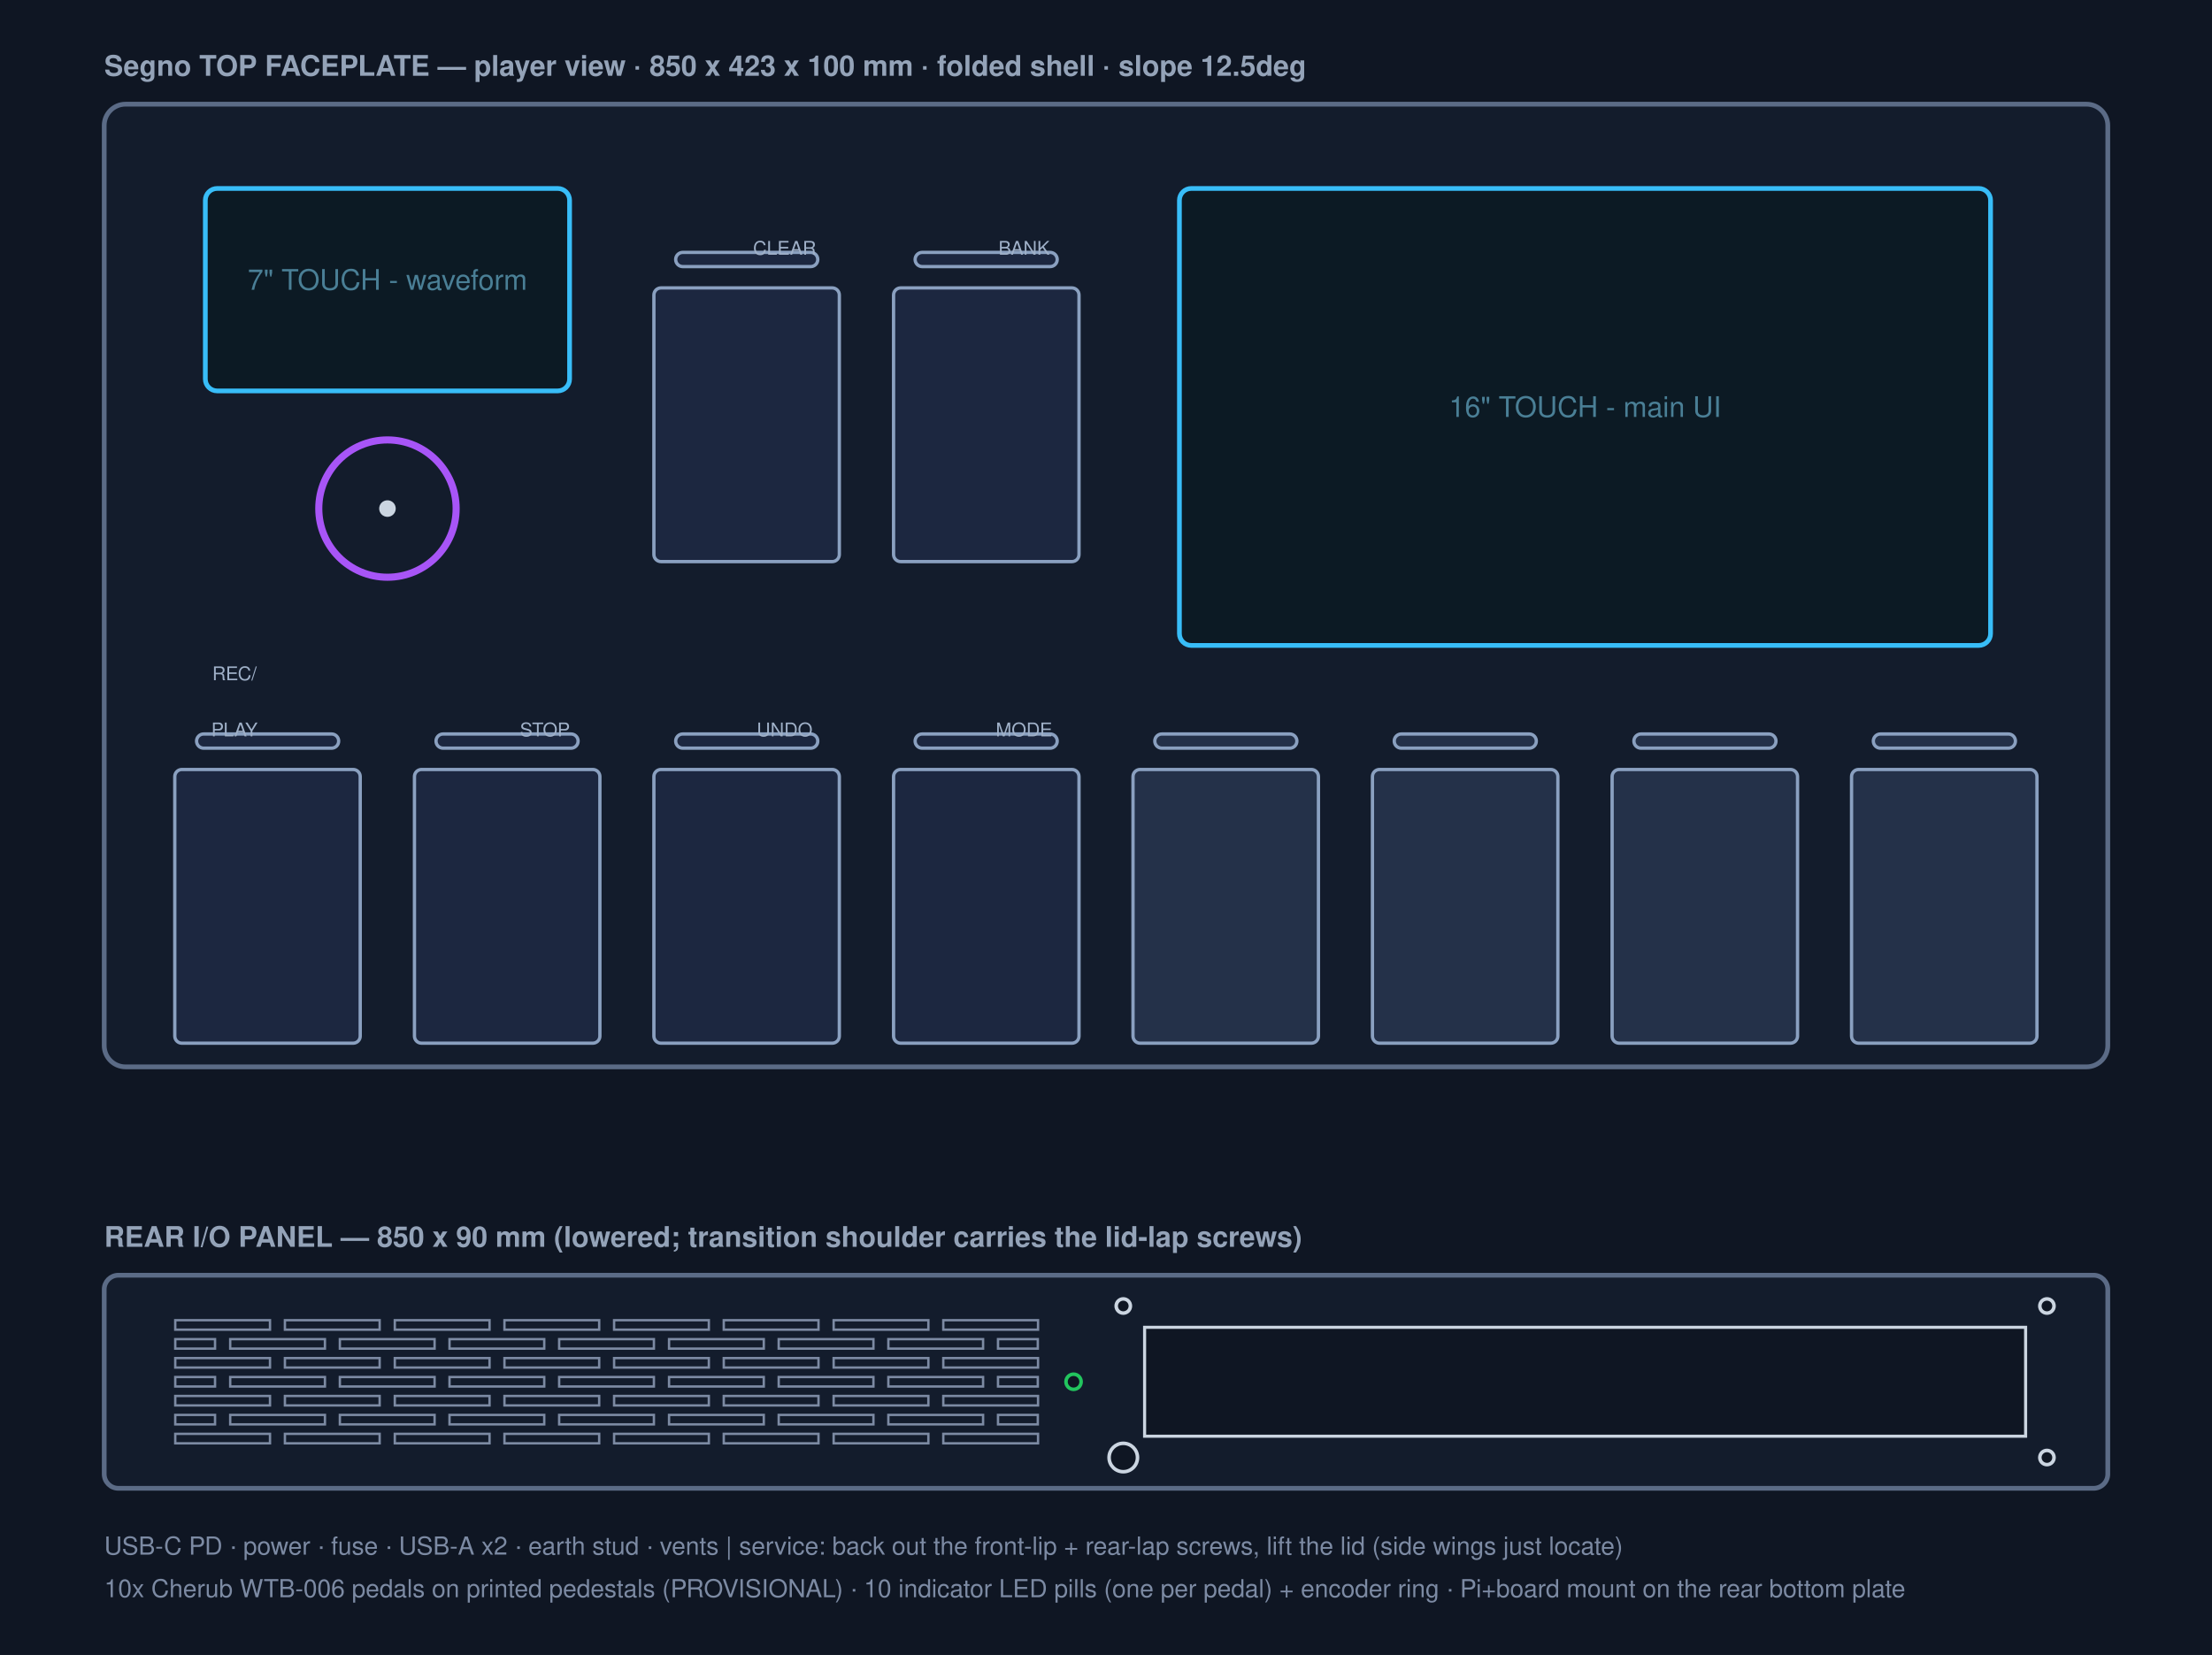
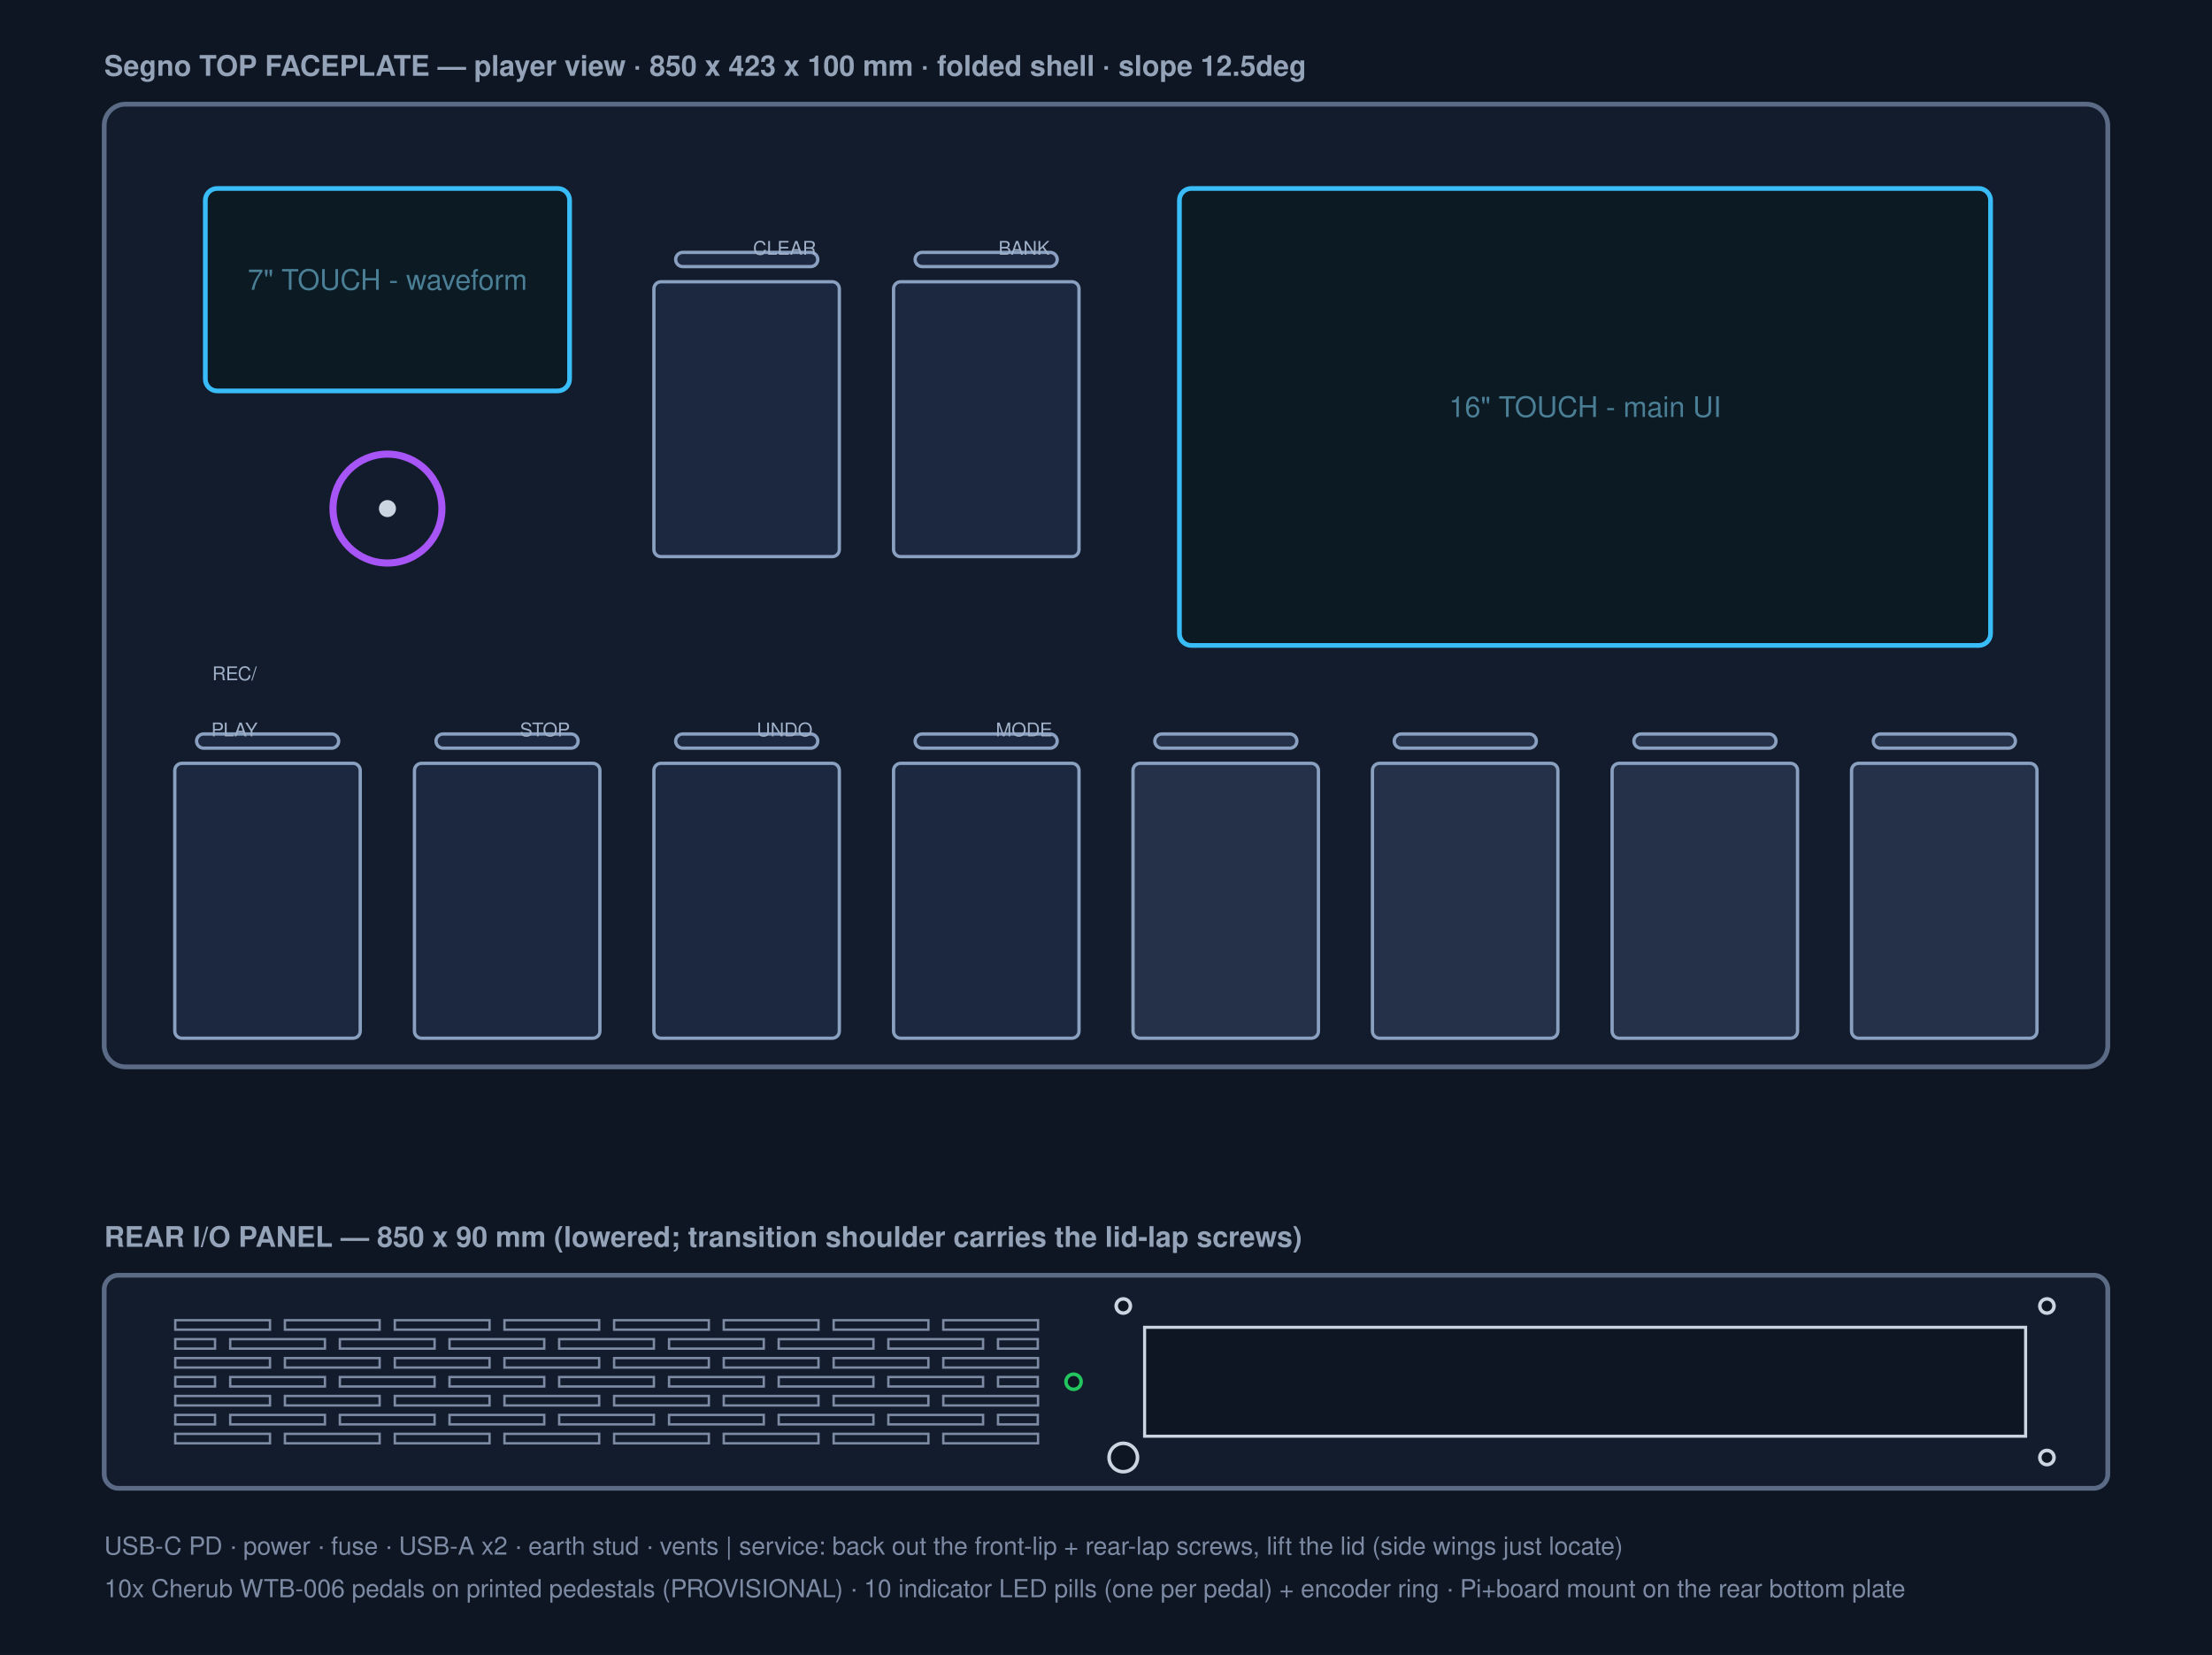
<svg xmlns="http://www.w3.org/2000/svg" viewBox="0 0 934 699" font-family="Helvetica,Arial,sans-serif">
  <rect width="934" height="699" fill="#0f1623" />
  <text x="44" y="32" fill="#94a3b8" font-size="12" font-weight="600">Segno TOP FACEPLATE — player view · 850 x 423 x 100 mm · folded shell · slope 12.5deg</text>
  <rect x="44" y="44" width="846.0" height="406.6" rx="9" fill="#131c2c" stroke="#5b6b86" stroke-width="2" />
-   <rect x="73.8" y="325.0" width="78.3" height="115.6" rx="3" fill="#1c2740" stroke="#8aa0c0" stroke-width="1.4" />
-   <rect x="175.0" y="325.0" width="78.3" height="115.6" rx="3" fill="#1c2740" stroke="#8aa0c0" stroke-width="1.4" />
-   <rect x="276.1" y="325.0" width="78.3" height="115.6" rx="3" fill="#1c2740" stroke="#8aa0c0" stroke-width="1.4" />
-   <rect x="377.3" y="325.0" width="78.3" height="115.6" rx="3" fill="#1c2740" stroke="#8aa0c0" stroke-width="1.4" />
-   <rect x="478.4" y="325.0" width="78.3" height="115.6" rx="3" fill="#243149" stroke="#8aa0c0" stroke-width="1.4" />
-   <rect x="579.5" y="325.0" width="78.3" height="115.6" rx="3" fill="#243149" stroke="#8aa0c0" stroke-width="1.4" />
-   <rect x="680.7" y="325.0" width="78.3" height="115.6" rx="3" fill="#243149" stroke="#8aa0c0" stroke-width="1.4" />
-   <rect x="781.8" y="325.0" width="78.3" height="115.6" rx="3" fill="#243149" stroke="#8aa0c0" stroke-width="1.4" />
-   <rect x="276.1" y="121.6" width="78.3" height="115.6" rx="3" fill="#1c2740" stroke="#8aa0c0" stroke-width="1.4" />
-   <rect x="377.3" y="121.6" width="78.3" height="115.6" rx="3" fill="#1c2740" stroke="#8aa0c0" stroke-width="1.4" />
+   <rect x="73.8" y="322.4" width="78.3" height="116.1" rx="3" fill="#1c2740" stroke="#8aa0c0" stroke-width="1.4" />
+   <rect x="175.0" y="322.4" width="78.3" height="116.1" rx="3" fill="#1c2740" stroke="#8aa0c0" stroke-width="1.4" />
+   <rect x="276.1" y="322.4" width="78.3" height="116.1" rx="3" fill="#1c2740" stroke="#8aa0c0" stroke-width="1.4" />
+   <rect x="377.3" y="322.4" width="78.3" height="116.1" rx="3" fill="#1c2740" stroke="#8aa0c0" stroke-width="1.4" />
+   <rect x="478.4" y="322.4" width="78.3" height="116.1" rx="3" fill="#243149" stroke="#8aa0c0" stroke-width="1.4" />
+   <rect x="579.5" y="322.4" width="78.3" height="116.1" rx="3" fill="#243149" stroke="#8aa0c0" stroke-width="1.4" />
+   <rect x="680.7" y="322.4" width="78.3" height="116.1" rx="3" fill="#243149" stroke="#8aa0c0" stroke-width="1.4" />
+   <rect x="781.8" y="322.4" width="78.3" height="116.1" rx="3" fill="#243149" stroke="#8aa0c0" stroke-width="1.4" />
+   <rect x="276.1" y="119.0" width="78.3" height="116.1" rx="3" fill="#1c2740" stroke="#8aa0c0" stroke-width="1.4" />
+   <rect x="377.3" y="119.0" width="78.3" height="116.1" rx="3" fill="#1c2740" stroke="#8aa0c0" stroke-width="1.4" />
  <rect x="83.0" y="310.0" width="60.0" height="6.0" rx="3" fill="#1c2740" stroke="#8aa0c0" stroke-width="1.4" />
  <rect x="184.1" y="310.0" width="60.0" height="6.0" rx="3" fill="#1c2740" stroke="#8aa0c0" stroke-width="1.4" />
  <rect x="285.3" y="310.0" width="60.0" height="6.0" rx="3" fill="#1c2740" stroke="#8aa0c0" stroke-width="1.4" />
  <rect x="386.4" y="310.0" width="60.0" height="6.0" rx="3" fill="#1c2740" stroke="#8aa0c0" stroke-width="1.4" />
  <rect x="487.6" y="310.0" width="60.0" height="6.0" rx="3" fill="#243149" stroke="#8aa0c0" stroke-width="1.4" />
  <rect x="588.7" y="310.0" width="60.0" height="6.0" rx="3" fill="#243149" stroke="#8aa0c0" stroke-width="1.4" />
  <rect x="689.9" y="310.0" width="60.0" height="6.0" rx="3" fill="#243149" stroke="#8aa0c0" stroke-width="1.4" />
  <rect x="791.0" y="310.0" width="60.0" height="6.0" rx="3" fill="#243149" stroke="#8aa0c0" stroke-width="1.4" />
  <rect x="285.3" y="106.6" width="60.0" height="6.0" rx="3" fill="#1c2740" stroke="#8aa0c0" stroke-width="1.4" />
  <rect x="386.4" y="106.6" width="60.0" height="6.0" rx="3" fill="#1c2740" stroke="#8aa0c0" stroke-width="1.4" />
  <rect x="86.7" y="79.6" width="153.8" height="85.5" rx="5" fill="#0c1a24" stroke="#38bdf8" stroke-width="2" />
  <text x="163.6" y="122.4" fill="#4a7f96" font-size="12" text-anchor="middle">7" TOUCH - waveform</text>
  <rect x="498.0" y="79.6" width="342.5" height="193.0" rx="5" fill="#0c1a24" stroke="#38bdf8" stroke-width="2" />
  <text x="669.3" y="176.1" fill="#4a7f96" font-size="12" text-anchor="middle">16" TOUCH - main UI</text>
-   <circle cx="163.6" cy="214.8" r="29.0" fill="none" stroke="#a855f7" stroke-width="3" />
-   <circle cx="163.6" cy="214.8" r="3.5" fill="#cbd5e1" />
+   <circle cx="163.6" cy="214.8" r="23.0" fill="none" stroke="#a855f7" stroke-width="3" />
+   <circle cx="163.6" cy="214.8" r="3.6" fill="#cbd5e1" />
  <text x="99.0" y="287.3" fill="#9fb0c8" font-size="8" text-anchor="middle">REC/</text>
  <text x="99.0" y="311.0" fill="#9fb0c8" font-size="8" text-anchor="middle">PLAY</text>
  <text x="230.1" y="311.0" fill="#9fb0c8" font-size="8" text-anchor="middle">STOP</text>
  <text x="331.3" y="311.0" fill="#9fb0c8" font-size="8" text-anchor="middle">UNDO</text>
  <text x="432.4" y="311.0" fill="#9fb0c8" font-size="8" text-anchor="middle">MODE</text>
  <text x="331.3" y="107.6" fill="#9fb0c8" font-size="8" text-anchor="middle">CLEAR</text>
  <text x="432.4" y="107.6" fill="#9fb0c8" font-size="8" text-anchor="middle">BANK</text>
  <text x="44" y="526.6" fill="#94a3b8" font-size="12" font-weight="600">REAR I/O PANEL — 850 x 90 mm (lowered; transition shoulder carries the lid-lap screws)</text>
  <rect x="44" y="538.6" width="846.0" height="90.0" rx="6" fill="#131c2c" stroke="#5b6b86" stroke-width="2" />
  <rect x="483.3" y="560.6" width="372.0" height="46.0" fill="#0f1623" stroke="#cbd5e1" stroke-width="1.3" />
  <circle cx="474.3" cy="615.6" r="3.0" fill="#0f1623" stroke="#cbd5e1" stroke-width="1.5" />
  <circle cx="474.3" cy="615.6" r="6.0" fill="#0f1623" stroke="#cbd5e1" stroke-width="1.5" />
  <circle cx="474.3" cy="551.6" r="3.0" fill="#0f1623" stroke="#cbd5e1" stroke-width="1.5" />
  <circle cx="864.3" cy="615.6" r="3.0" fill="#0f1623" stroke="#cbd5e1" stroke-width="1.5" />
  <circle cx="864.3" cy="551.6" r="3.0" fill="#0f1623" stroke="#cbd5e1" stroke-width="1.5" />
  <circle cx="453.3" cy="583.6" r="3.2" fill="#0f1623" stroke="#22c55e" stroke-width="1.5" />
  <rect x="74.0" y="605.6" width="40.0" height="4.0" fill="none" stroke="#7c8aa3" stroke-width="1" />
  <rect x="120.3" y="605.6" width="40.0" height="4.0" fill="none" stroke="#7c8aa3" stroke-width="1" />
  <rect x="166.7" y="605.6" width="40.0" height="4.0" fill="none" stroke="#7c8aa3" stroke-width="1" />
  <rect x="213.0" y="605.6" width="40.0" height="4.0" fill="none" stroke="#7c8aa3" stroke-width="1" />
  <rect x="259.3" y="605.6" width="40.0" height="4.0" fill="none" stroke="#7c8aa3" stroke-width="1" />
  <rect x="305.6" y="605.6" width="40.0" height="4.0" fill="none" stroke="#7c8aa3" stroke-width="1" />
  <rect x="352.0" y="605.6" width="40.0" height="4.0" fill="none" stroke="#7c8aa3" stroke-width="1" />
  <rect x="398.3" y="605.6" width="40.0" height="4.0" fill="none" stroke="#7c8aa3" stroke-width="1" />
  <rect x="74.0" y="597.6" width="16.8" height="4.0" fill="none" stroke="#7c8aa3" stroke-width="1" />
  <rect x="97.2" y="597.6" width="40.0" height="4.0" fill="none" stroke="#7c8aa3" stroke-width="1" />
  <rect x="143.5" y="597.6" width="40.0" height="4.0" fill="none" stroke="#7c8aa3" stroke-width="1" />
  <rect x="189.8" y="597.6" width="40.0" height="4.0" fill="none" stroke="#7c8aa3" stroke-width="1" />
  <rect x="236.1" y="597.6" width="40.0" height="4.0" fill="none" stroke="#7c8aa3" stroke-width="1" />
  <rect x="282.5" y="597.6" width="40.0" height="4.0" fill="none" stroke="#7c8aa3" stroke-width="1" />
  <rect x="328.8" y="597.6" width="40.0" height="4.0" fill="none" stroke="#7c8aa3" stroke-width="1" />
  <rect x="375.1" y="597.6" width="40.0" height="4.0" fill="none" stroke="#7c8aa3" stroke-width="1" />
  <rect x="421.4" y="597.6" width="16.8" height="4.0" fill="none" stroke="#7c8aa3" stroke-width="1" />
  <rect x="74.0" y="589.6" width="40.0" height="4.0" fill="none" stroke="#7c8aa3" stroke-width="1" />
  <rect x="120.3" y="589.6" width="40.0" height="4.0" fill="none" stroke="#7c8aa3" stroke-width="1" />
  <rect x="166.7" y="589.6" width="40.0" height="4.0" fill="none" stroke="#7c8aa3" stroke-width="1" />
  <rect x="213.0" y="589.6" width="40.0" height="4.0" fill="none" stroke="#7c8aa3" stroke-width="1" />
  <rect x="259.3" y="589.6" width="40.0" height="4.0" fill="none" stroke="#7c8aa3" stroke-width="1" />
  <rect x="305.6" y="589.6" width="40.0" height="4.0" fill="none" stroke="#7c8aa3" stroke-width="1" />
  <rect x="352.0" y="589.6" width="40.0" height="4.0" fill="none" stroke="#7c8aa3" stroke-width="1" />
  <rect x="398.3" y="589.6" width="40.0" height="4.0" fill="none" stroke="#7c8aa3" stroke-width="1" />
  <rect x="74.0" y="581.6" width="16.8" height="4.0" fill="none" stroke="#7c8aa3" stroke-width="1" />
  <rect x="97.2" y="581.6" width="40.0" height="4.0" fill="none" stroke="#7c8aa3" stroke-width="1" />
  <rect x="143.5" y="581.6" width="40.0" height="4.0" fill="none" stroke="#7c8aa3" stroke-width="1" />
  <rect x="189.8" y="581.6" width="40.0" height="4.0" fill="none" stroke="#7c8aa3" stroke-width="1" />
  <rect x="236.1" y="581.6" width="40.0" height="4.0" fill="none" stroke="#7c8aa3" stroke-width="1" />
  <rect x="282.5" y="581.6" width="40.0" height="4.0" fill="none" stroke="#7c8aa3" stroke-width="1" />
  <rect x="328.8" y="581.6" width="40.0" height="4.0" fill="none" stroke="#7c8aa3" stroke-width="1" />
  <rect x="375.1" y="581.6" width="40.0" height="4.0" fill="none" stroke="#7c8aa3" stroke-width="1" />
  <rect x="421.4" y="581.6" width="16.8" height="4.0" fill="none" stroke="#7c8aa3" stroke-width="1" />
  <rect x="74.0" y="573.6" width="40.0" height="4.0" fill="none" stroke="#7c8aa3" stroke-width="1" />
  <rect x="120.3" y="573.6" width="40.0" height="4.0" fill="none" stroke="#7c8aa3" stroke-width="1" />
  <rect x="166.7" y="573.6" width="40.0" height="4.0" fill="none" stroke="#7c8aa3" stroke-width="1" />
  <rect x="213.0" y="573.6" width="40.0" height="4.0" fill="none" stroke="#7c8aa3" stroke-width="1" />
  <rect x="259.3" y="573.6" width="40.0" height="4.0" fill="none" stroke="#7c8aa3" stroke-width="1" />
  <rect x="305.6" y="573.6" width="40.0" height="4.0" fill="none" stroke="#7c8aa3" stroke-width="1" />
  <rect x="352.0" y="573.6" width="40.0" height="4.0" fill="none" stroke="#7c8aa3" stroke-width="1" />
  <rect x="398.3" y="573.6" width="40.0" height="4.0" fill="none" stroke="#7c8aa3" stroke-width="1" />
  <rect x="74.0" y="565.6" width="16.8" height="4.0" fill="none" stroke="#7c8aa3" stroke-width="1" />
  <rect x="97.2" y="565.6" width="40.0" height="4.0" fill="none" stroke="#7c8aa3" stroke-width="1" />
  <rect x="143.5" y="565.6" width="40.0" height="4.0" fill="none" stroke="#7c8aa3" stroke-width="1" />
  <rect x="189.8" y="565.6" width="40.0" height="4.0" fill="none" stroke="#7c8aa3" stroke-width="1" />
  <rect x="236.1" y="565.6" width="40.0" height="4.0" fill="none" stroke="#7c8aa3" stroke-width="1" />
  <rect x="282.5" y="565.6" width="40.0" height="4.0" fill="none" stroke="#7c8aa3" stroke-width="1" />
  <rect x="328.8" y="565.6" width="40.0" height="4.0" fill="none" stroke="#7c8aa3" stroke-width="1" />
  <rect x="375.1" y="565.6" width="40.0" height="4.0" fill="none" stroke="#7c8aa3" stroke-width="1" />
  <rect x="421.4" y="565.6" width="16.8" height="4.0" fill="none" stroke="#7c8aa3" stroke-width="1" />
  <rect x="74.0" y="557.6" width="40.0" height="4.0" fill="none" stroke="#7c8aa3" stroke-width="1" />
  <rect x="120.3" y="557.6" width="40.0" height="4.0" fill="none" stroke="#7c8aa3" stroke-width="1" />
  <rect x="166.7" y="557.6" width="40.0" height="4.0" fill="none" stroke="#7c8aa3" stroke-width="1" />
  <rect x="213.0" y="557.6" width="40.0" height="4.0" fill="none" stroke="#7c8aa3" stroke-width="1" />
  <rect x="259.3" y="557.6" width="40.0" height="4.0" fill="none" stroke="#7c8aa3" stroke-width="1" />
  <rect x="305.6" y="557.6" width="40.0" height="4.0" fill="none" stroke="#7c8aa3" stroke-width="1" />
  <rect x="352.0" y="557.6" width="40.0" height="4.0" fill="none" stroke="#7c8aa3" stroke-width="1" />
  <rect x="398.3" y="557.6" width="40.0" height="4.0" fill="none" stroke="#7c8aa3" stroke-width="1" />
  <text x="44" y="656.6" fill="#7c8aa3" font-size="10.5">USB-C PD · power · fuse · USB-A x2 · earth stud · vents   |   service: back out the front-lip + rear-lap screws, lift the lid (side wings just locate)</text>
  <text x="44" y="674.6" fill="#7c8aa3" font-size="10.5">10x Cherub WTB-006 pedals on printed pedestals (PROVISIONAL) · 10 indicator LED pills (one per pedal) + encoder ring · Pi+board mount on the rear bottom plate</text>
</svg>
